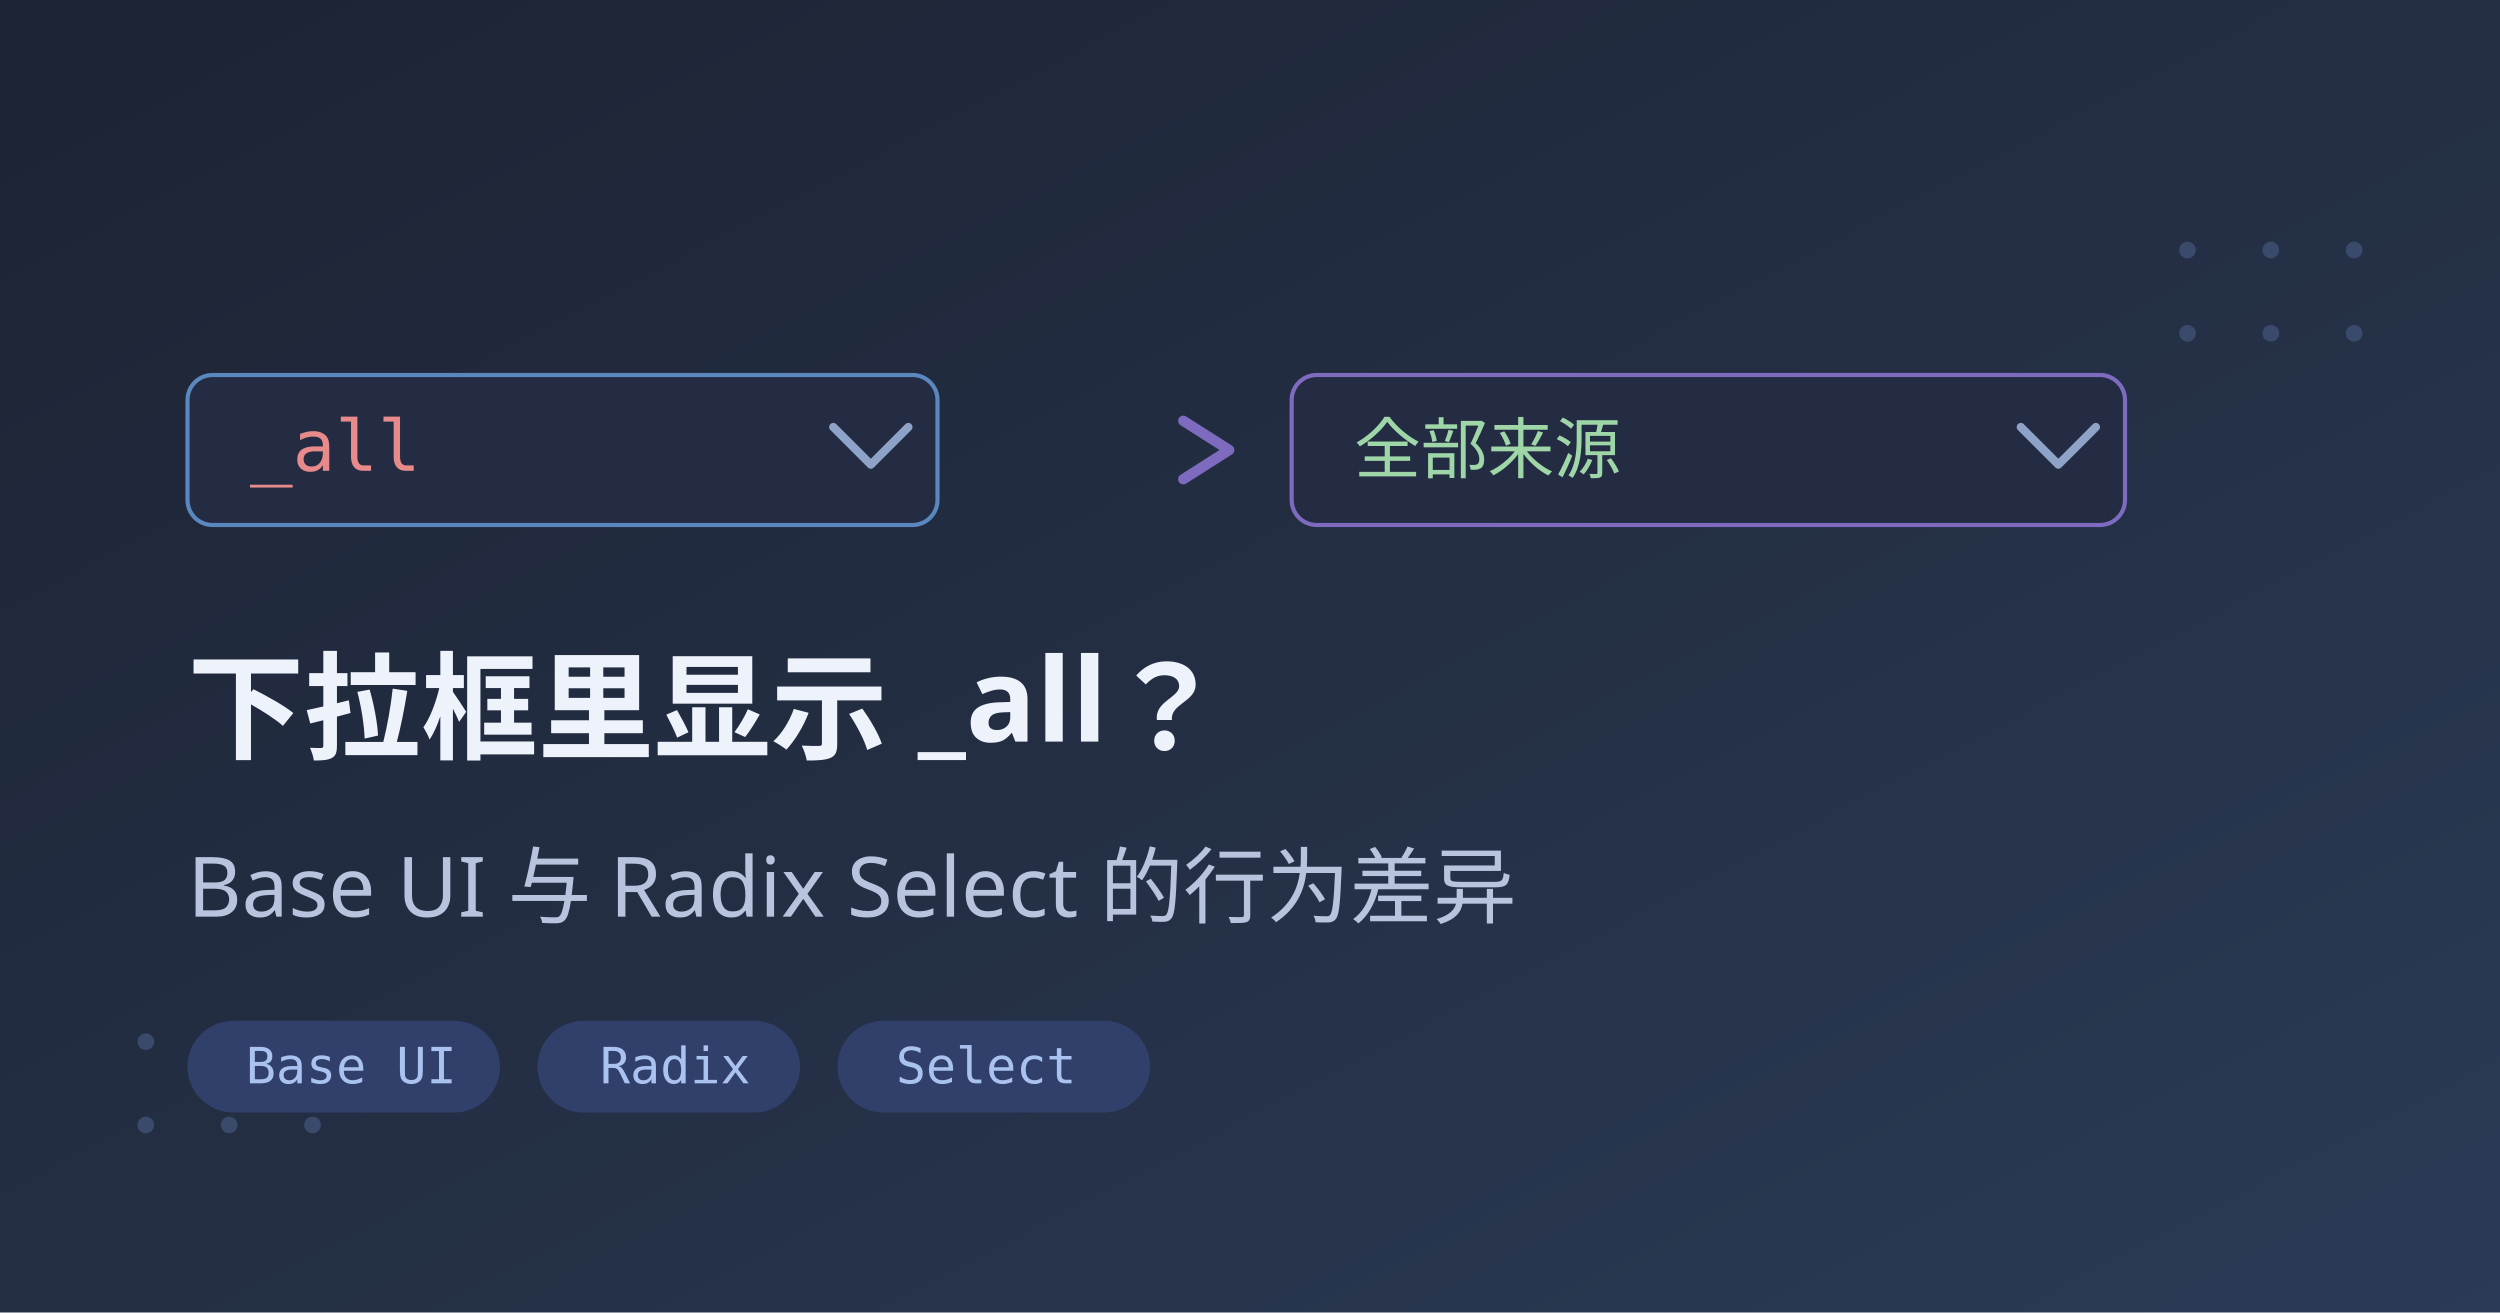
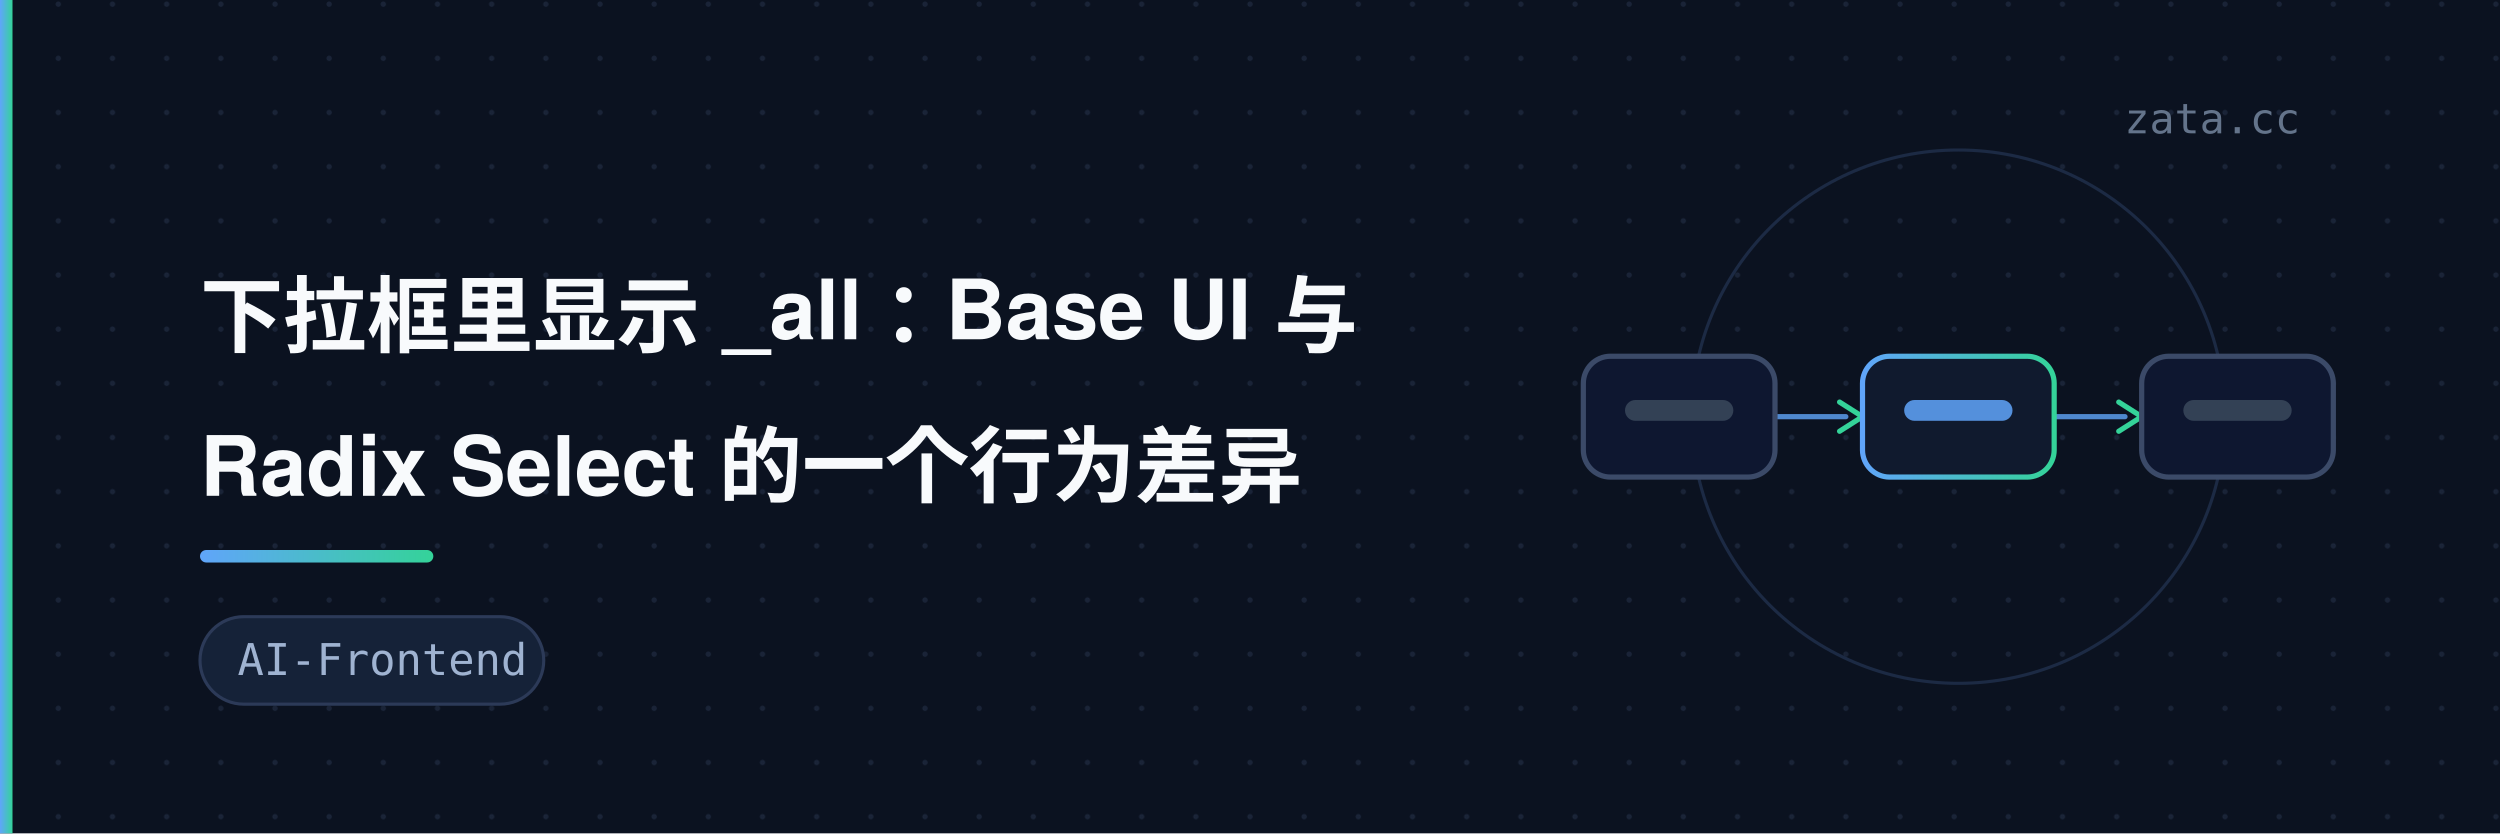
- <svg xmlns="http://www.w3.org/2000/svg" width="1200" height="630" viewBox="0 0 1200 630">
+ <svg xmlns="http://www.w3.org/2000/svg" width="1200" height="400" viewBox="0 0 1200 400" role="img" aria-label="下拉框里显示 _all：Base UI 与 Radix Select 的一个行为差异">
  <defs>
-     <linearGradient id="bg" x1="0" y1="0" x2="1" y2="1">
-       <stop offset="0" stop-color="#1c2333" />
-       <stop offset="1" stop-color="#2b3a55" />
+     <linearGradient id="accent" x1="0%" y1="0%" x2="100%" y2="0%">
+       <stop offset="0%" stop-color="#60A5FA" />
+       <stop offset="100%" stop-color="#34D399" />
    </linearGradient>
-     <linearGradient id="accent" x1="0" y1="0" x2="1" y2="0">
-       <stop offset="0" stop-color="#5b87bf" />
-       <stop offset="1" stop-color="#7e6bbf" />
-     </linearGradient>
+     <pattern id="dots" width="26" height="26" patternUnits="userSpaceOnUse">
+       <circle cx="2" cy="2" r="1.3" fill="#26324a" />
+     </pattern>
  </defs>
-   <rect width="1200" height="630" fill="url(#bg)" />
-   <g fill="#3a4a6b">
-     <circle cx="1050" cy="120" r="4" />
-     <circle cx="1090" cy="120" r="4" />
-     <circle cx="1130" cy="120" r="4" />
-     <circle cx="1050" cy="160" r="4" />
-     <circle cx="1090" cy="160" r="4" />
-     <circle cx="1130" cy="160" r="4" />
-     <circle cx="70" cy="500" r="4" />
-     <circle cx="110" cy="500" r="4" />
-     <circle cx="150" cy="500" r="4" />
-     <circle cx="70" cy="540" r="4" />
-     <circle cx="110" cy="540" r="4" />
-     <circle cx="150" cy="540" r="4" />
-   </g>
-   <g>
-     <rect x="90" y="180" width="360" height="72" rx="12" fill="#232c42" stroke="#5b87bf" stroke-width="2" />
-     <text x="120" y="226" font-family="monospace" font-size="34" fill="#e88a8a">_all</text>
-     <path d="M 400 205 L 418 223 L 436 205" stroke="#8fa3c8" stroke-width="4" fill="none" stroke-linecap="round" stroke-linejoin="round" />
-     <path d="M 480 216 L 590 216" stroke="url(#accent)" stroke-width="5" stroke-linecap="round" />
-     <path d="M 590 216 L 568 202 M 590 216 L 568 230" stroke="#7e6bbf" stroke-width="5" fill="none" stroke-linecap="round" />
-     <rect x="620" y="180" width="400" height="72" rx="12" fill="#232c42" stroke="#7e6bbf" stroke-width="2" />
-     <text x="650" y="227" font-family="sans-serif" font-size="32" fill="#9fd6a8">全部来源</text>
-     <path d="M 970 205 L 988 223 L 1006 205" stroke="#8fa3c8" stroke-width="4" fill="none" stroke-linecap="round" stroke-linejoin="round" />
-   </g>
-   <text x="90" y="360" font-family="sans-serif" font-size="56" font-weight="bold" fill="#eef2fa">下拉框里显示 _all？</text>
-   <text x="90" y="440" font-family="sans-serif" font-size="40" fill="#b8c4dd">Base UI 与 Radix Select 的行为差异</text>
-   <g font-family="monospace" font-size="24">
-     <rect x="90" y="490" width="150" height="44" rx="22" fill="#31406b" />
-     <text x="118" y="520" fill="#a9c2ef">Base UI</text>
-     <rect x="258" y="490" width="126" height="44" rx="22" fill="#31406b" />
-     <text x="288" y="520" fill="#a9c2ef">Radix</text>
-     <rect x="402" y="490" width="150" height="44" rx="22" fill="#31406b" />
-     <text x="430" y="520" fill="#a9c2ef">Select</text>
-   </g>
+   <rect width="1200" height="400" fill="#0B1220" />
+   <rect width="1200" height="400" fill="url(#dots)" opacity="0.55" />
+   <rect x="0" y="0" width="6" height="400" fill="url(#accent)" />
+   <text x="1104" y="64" text-anchor="end" font-family="ui-monospace,'SF Mono',Menlo,monospace" font-size="20" fill="#64748B">zata.cc</text>
+   <circle cx="940" cy="200" r="128" fill="none" stroke="#1c2a44" stroke-width="1.5" />
+   <line x1="852" y1="200" x2="886" y2="200" stroke="#60A5FA" stroke-width="2.5" stroke-linecap="round" opacity="0.8" />
+   <path d="M894 200 l-11 -7 M894 200 l-11 7" stroke="#34D399" stroke-width="2.5" fill="none" stroke-linecap="round" />
+   <line x1="986" y1="200" x2="1020" y2="200" stroke="#60A5FA" stroke-width="2.5" stroke-linecap="round" opacity="0.8" />
+   <path d="M1028 200 l-11 -7 M1028 200 l-11 7" stroke="#34D399" stroke-width="2.5" fill="none" stroke-linecap="round" />
+   <rect x="760" y="171" width="92" height="58" rx="13" fill="#0e1730" stroke="#3b4a68" stroke-width="2.5" />
+   <rect x="780" y="192" width="52" height="10" rx="5" fill="#334155" opacity="1" />
+   <rect x="894" y="171" width="92" height="58" rx="13" fill="#101a2e" stroke="url(#accent)" stroke-width="2.5" />
+   <rect x="914" y="192" width="52" height="10" rx="5" fill="#60A5FA" opacity="0.85" />
+   <rect x="1028" y="171" width="92" height="58" rx="13" fill="#0e1730" stroke="#3b4a68" stroke-width="2.5" />
+   <rect x="1048" y="192" width="52" height="10" rx="5" fill="#334155" opacity="1" />
+   <text x="96" y="166" font-family="'PingFang SC','Noto Sans SC','Helvetica Neue',sans-serif" font-size="40" font-weight="700" fill="#F8FAFC">下拉框里显示 _all：Base UI 与</text>
+   <text x="96" y="238" font-family="'PingFang SC','Noto Sans SC','Helvetica Neue',sans-serif" font-size="40" font-weight="700" fill="#F8FAFC">Radix Select 的一个行为差异</text>
+   <rect x="96" y="264" width="112" height="6" rx="3" fill="url(#accent)" />
+   <rect x="96" y="296" width="165" height="42" rx="21" fill="#152238" stroke="#2c3a58" stroke-width="1.5" />
+   <text x="114" y="324" font-family="ui-monospace,'SF Mono',Menlo,monospace" font-size="21" fill="#9FB3D1">AI-Frontend</text>
</svg>
